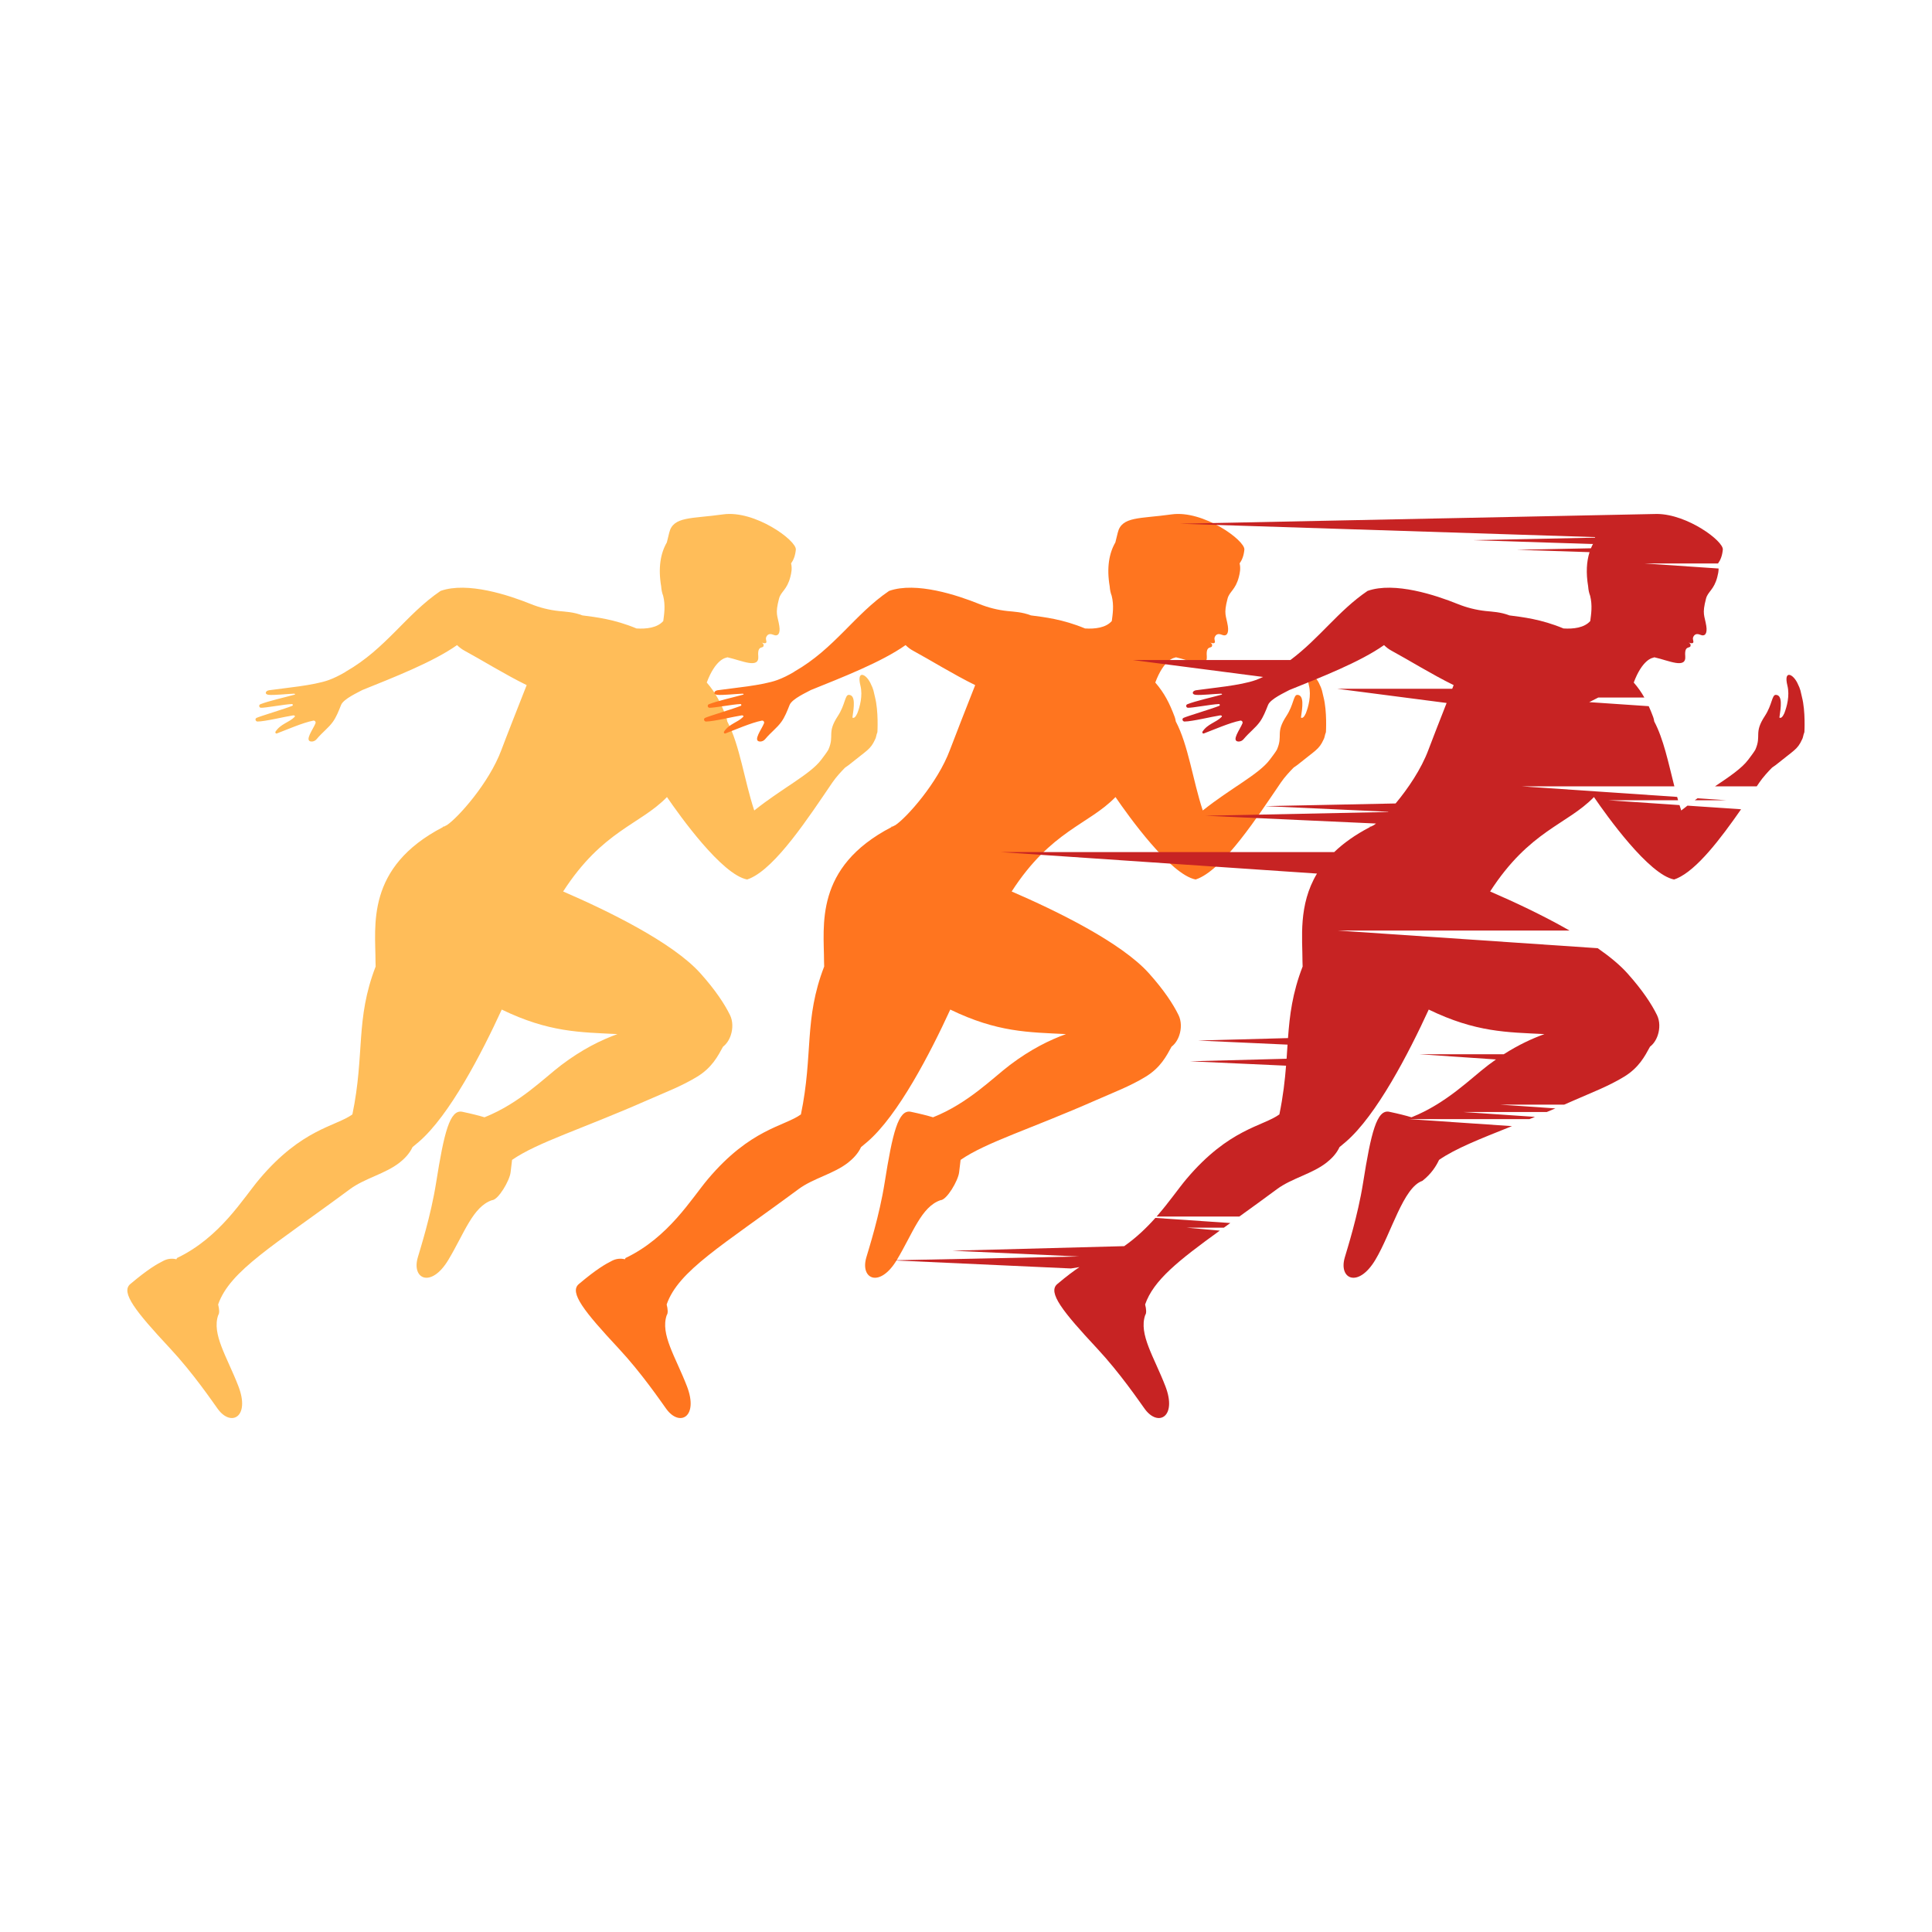
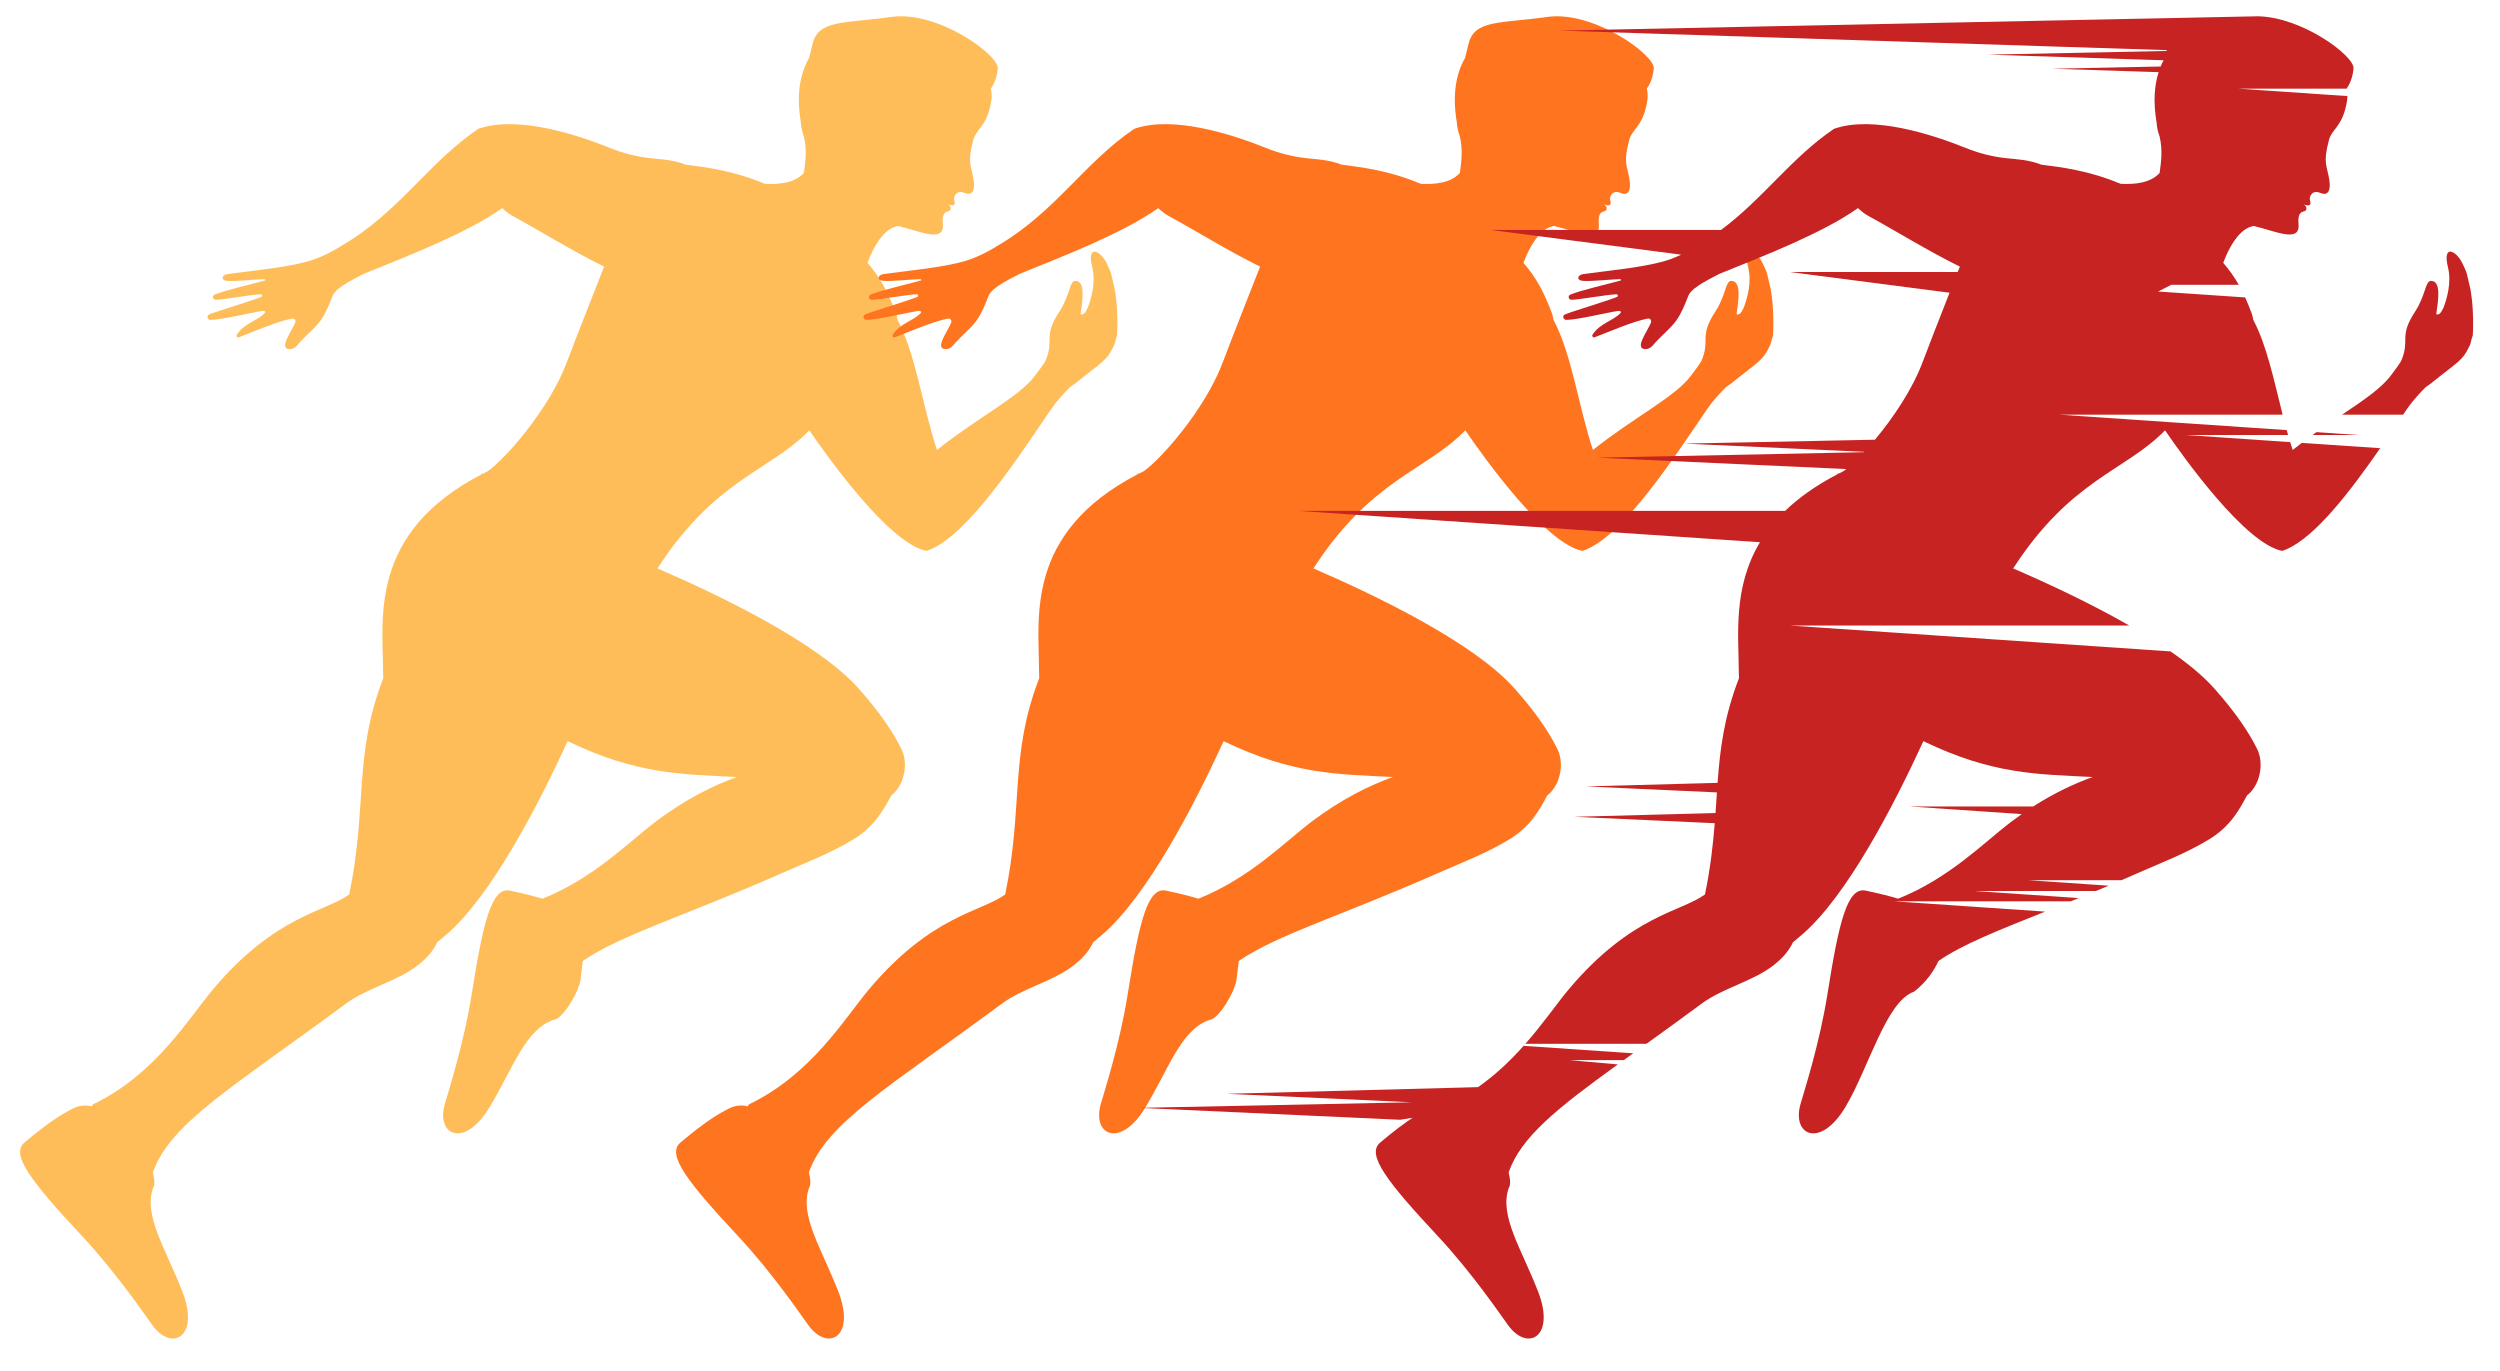
- <svg xmlns="http://www.w3.org/2000/svg" width="2000" zoomAndPan="magnify" viewBox="0 0 1500 1500" height="2000" preserveAspectRatio="xMidYMid meet" version="1.0">
+ <svg xmlns="http://www.w3.org/2000/svg" width="706" zoomAndPan="magnify" viewBox="0 0 529.5 290.25" height="387" preserveAspectRatio="xMidYMid meet" version="1.0">
  <defs>
-     <clipPath id="7e24d03832">
-       <path d="M 98.875 399.027 L 681.676 399.027 L 681.676 1100.961 L 98.875 1100.961 Z M 98.875 399.027 " clip-rule="nonzero" />
+     <clipPath id="e991053d23">
+       <path d="M 4.262 3.449 L 236.781 3.449 L 236.781 283.5 L 4.262 283.5 Z M 4.262 3.449 " clip-rule="nonzero" />
    </clipPath>
-     <clipPath id="19174cabba">
-       <path d="M 447 399.027 L 1029.938 399.027 L 1029.938 1100.961 L 447 1100.961 Z M 447 399.027 " clip-rule="nonzero" />
+     <clipPath id="0104fb7b80">
+       <path d="M 143.152 3.449 L 375.727 3.449 L 375.727 283.5 L 143.152 283.5 Z M 143.152 3.449 " clip-rule="nonzero" />
    </clipPath>
-     <clipPath id="97978f91d6">
-       <path d="M 777 399.027 L 1352 399.027 L 1352 993 L 777 993 Z M 777 399.027 " clip-rule="nonzero" />
+     <clipPath id="0b9697d7c7">
+       <path d="M 274.812 3.449 L 504.219 3.449 L 504.219 240.426 L 274.812 240.426 Z M 274.812 3.449 " clip-rule="nonzero" />
    </clipPath>
-     <clipPath id="32a4470b0f">
-       <path d="M 693 945.406 L 955.312 945.406 L 955.312 1100.961 L 693 1100.961 Z M 693 945.406 " clip-rule="nonzero" />
+     <clipPath id="edb6d24d3c">
+       <path d="M 241.301 221.438 L 345.953 221.438 L 345.953 283.5 L 241.301 283.5 Z M 241.301 221.438 " clip-rule="nonzero" />
    </clipPath>
-     <clipPath id="049aea1698">
-       <path d="M 1331.113 523.406 L 1401.086 523.406 L 1401.086 611 L 1331.113 611 Z M 1331.113 523.406 " clip-rule="nonzero" />
+     <clipPath id="d1c7f1ef40">
+       <path d="M 496 53.074 L 523.805 53.074 L 523.805 88 L 496 88 Z M 496 53.074 " clip-rule="nonzero" />
    </clipPath>
  </defs>
-   <g clip-path="url(#7e24d03832)">
-     <path fill="#ffbd59" d="M 679.34 541.211 C 678.121 536.461 678.555 535.898 675.754 530.246 C 672.129 522.926 665.016 520.121 668.023 532.262 C 669.996 540.203 667.551 548.801 665.625 553.793 C 664.43 556.406 663.176 557.91 661.816 557.145 C 663.02 549.008 664.434 539.629 659.043 539.488 C 655.934 539.406 656.285 547.094 650.516 555.902 C 641.684 569.387 648.141 570.77 643.117 582.109 C 641.863 584.273 639.406 587.445 637.594 589.871 C 629.023 601.309 607.27 611.922 585.598 629.262 C 577.836 605.773 574.402 578.543 564.645 560.125 C 564.445 558.801 564.168 557.609 563.789 556.605 C 559.738 545.848 555.773 538.059 548.727 529.918 C 555.395 512.07 563.266 510.809 563.266 510.809 L 564.777 510.324 C 576.023 512.852 589.582 519.609 588.719 509.453 C 588.004 501.051 592.07 503.543 592.723 501.758 C 593.324 500.102 592.047 499.219 591.305 498.859 C 592.277 499.23 594.434 499.91 594.926 498.816 C 595.406 497.746 594.156 496.316 594.93 494.574 C 595.727 492.77 597.289 491.523 600.457 492.863 C 604.078 494.395 605.977 491.832 605.047 485.969 C 603.734 477.66 601.617 477.074 604.844 464.75 C 606.297 459.207 611.031 457.992 613.613 447.938 C 614.355 445.043 615.16 441.473 614.199 437.414 C 615.93 435.051 617.434 431.637 617.887 426.719 C 618.543 419.633 585.988 395.895 561.379 399.371 C 536.77 402.852 522.648 400.758 519.594 413.57 C 519 416.07 518.359 418.594 517.73 421.145 C 512.863 429.504 510.875 440.754 513.332 455.27 C 513.531 458.059 514.055 460.477 514.871 462.539 C 516.785 470.141 515.633 476.941 514.961 482.172 C 510.32 487.453 501.855 488.406 494.195 487.938 C 476.863 480.723 462.594 479.152 452.191 477.793 C 445.266 475.113 439.07 474.961 433.852 474.402 C 426.359 473.605 419.031 471.754 412.047 468.938 C 395.035 462.07 363.008 451.449 342.168 458.746 C 342.113 458.766 342.078 458.777 342.078 458.777 C 315.074 477.094 299.941 503.434 268.613 521.367 C 268.422 521.477 268.23 521.625 268.031 521.789 C 263.891 524.246 259.402 526.484 255.191 528.004 C 243.484 532.23 220.844 534.184 208.949 535.898 C 205.938 536.336 205.188 539.145 208.641 539.465 C 213.078 539.879 223.414 538.707 228.23 538.574 C 229.07 538.555 229.477 539.117 228.66 539.348 C 221.574 541.328 208.5 544.238 202.184 546.75 C 200.641 547.367 201.172 549.434 202.57 549.508 C 205.828 549.684 220.738 546.844 226.602 546.609 C 227.418 546.578 227.66 547.707 226.902 548.012 C 221.434 550.227 202.391 555.926 199.289 557.309 C 197.582 558.07 198.504 560.18 199.906 560.191 C 205.59 560.234 221.605 556.301 227.441 555.453 C 228.609 555.285 229.477 555.859 228.637 556.699 C 224.402 560.949 217.945 561.949 213.949 567.984 C 213.426 568.77 214.117 569.77 215 569.438 C 222.012 566.793 235.277 560.996 243.234 559.5 C 244.426 559.273 245.379 560.453 244.938 561.582 C 243.129 566.227 236.016 575.34 241.727 575.723 C 243.293 575.828 244.805 575.09 245.812 573.887 C 250.43 568.391 254.988 565.227 258.422 560.449 C 261.168 556.621 262.879 552.156 264.828 547.301 C 266.734 542.547 278.309 537.457 281.316 535.738 C 305.23 526.07 336.125 514.098 354.852 500.855 C 356.574 502.562 358.523 504.051 360.734 505.242 C 373.918 512.367 391.875 523.559 408.906 531.922 C 403.074 546.707 392.527 573.527 389.27 582.285 C 379.746 607.895 355.777 634.691 347 640.594 C 346.223 640.977 345.465 641.363 344.711 641.75 C 344.594 641.773 344.484 641.789 344.391 641.793 C 344.176 641.793 343.969 641.801 343.754 641.801 C 343.809 641.918 343.875 642.031 343.934 642.148 C 283.637 673.461 291.562 718.895 291.543 746.613 C 291.543 747.934 291.582 749.184 291.652 750.391 C 275.758 791.586 283.34 818.195 273.59 865.238 C 260.672 874.566 234.484 876.258 201.449 915.375 C 188.578 930.617 170.922 960.691 137.418 976.73 C 137.25 977.059 137.094 977.379 136.938 977.699 C 133.684 976.871 130.191 977.219 127.113 978.773 C 121.582 981.562 114.965 985.324 101.148 996.949 C 93.543 1003.355 105.293 1018.211 132.047 1046.891 C 149.785 1065.902 164.883 1088.086 169.035 1093.828 C 179.348 1108.105 194.359 1100.293 185.094 1076.254 C 176.367 1053.609 164.258 1035.887 169.418 1021.062 C 170.516 1019.633 170.301 1016.453 169.363 1012.793 C 178.449 986.539 212.523 967.109 271.75 923.23 C 283.172 914.77 299.191 911.383 310.34 902.559 C 313.977 899.684 317.984 895.672 320.289 890.605 C 321.867 889.324 323.488 887.969 325.145 886.547 C 349.039 865.992 373.977 817.734 389.555 783.824 C 426.168 801.574 450.301 801.406 479.387 802.871 C 466.621 807.496 452.047 814.621 435.902 826.824 C 422.504 836.949 403.477 856.586 376.18 867.465 C 371.84 866.156 366.32 864.742 358.941 863.184 C 349.211 861.129 344.738 879.531 338.598 918.27 C 334.527 943.953 326.336 969.508 324.363 976.312 C 319.457 993.227 334.852 1000.246 348.102 978.156 C 360.574 957.34 367.094 936.887 381.953 931.832 C 386.789 931.785 395.742 916.594 396.434 910.109 C 396.836 906.367 397.273 903.492 397.566 900.543 C 417.398 886.828 451.555 876.711 502.996 854.031 C 516.004 848.297 529.285 843.301 541.402 835.867 C 552.84 828.852 557.445 819.844 561.363 812.629 C 564.066 810.59 566.164 807.379 567.383 803.727 C 569.066 798.672 569.086 792.785 566.75 788.035 C 562.59 779.59 555.578 768.848 543.855 755.734 C 522.285 731.609 471.508 706.961 437.219 692.145 C 467.898 644.676 497 640.344 517.836 618.832 C 527.969 633.637 560.438 679.051 580.047 682.84 C 580.75 682.613 581.492 682.34 582.285 681.996 C 602.555 673.195 627.539 635.043 646.285 607.488 C 649.098 603.355 653.23 598.883 656.172 595.93 C 657.121 595.262 658.062 594.605 658.984 593.957 C 673.242 582.379 675.805 581.973 679.352 574.227 C 680.289 572.672 680.168 571.043 681.215 568.418 C 681.215 568.414 682.199 552.363 679.34 541.211 " fill-opacity="1" fill-rule="nonzero" />
+   <g clip-path="url(#e991053d23)">
+     <path fill="#ffbd59" d="M 235.848 60.176 C 235.363 58.281 235.535 58.055 234.418 55.801 C 232.973 52.879 230.133 51.762 231.336 56.605 C 232.121 59.773 231.145 63.203 230.379 65.195 C 229.902 66.238 229.402 66.84 228.859 66.531 C 229.34 63.285 229.902 59.543 227.75 59.488 C 226.512 59.457 226.652 62.523 224.352 66.039 C 220.824 71.418 223.402 71.969 221.398 76.492 C 220.898 77.355 219.918 78.621 219.195 79.59 C 215.773 84.152 207.098 88.387 198.449 95.305 C 195.352 85.934 193.984 75.07 190.09 67.723 C 190.012 67.195 189.898 66.719 189.75 66.316 C 188.133 62.027 186.551 58.918 183.738 55.672 C 186.398 48.551 189.539 48.047 189.539 48.047 L 190.145 47.852 C 194.629 48.863 200.039 51.559 199.695 47.504 C 199.41 44.152 201.031 45.148 201.293 44.434 C 201.531 43.773 201.023 43.422 200.727 43.277 C 201.113 43.426 201.977 43.699 202.172 43.262 C 202.363 42.836 201.863 42.266 202.172 41.57 C 202.492 40.848 203.113 40.352 204.379 40.887 C 205.824 41.496 206.578 40.477 206.211 38.137 C 205.684 34.82 204.84 34.586 206.129 29.672 C 206.707 27.457 208.598 26.973 209.625 22.961 C 209.922 21.809 210.242 20.383 209.859 18.766 C 210.551 17.82 211.152 16.461 211.332 14.496 C 211.594 11.672 198.605 2.199 188.785 3.586 C 178.969 4.977 173.336 4.141 172.117 9.25 C 171.879 10.25 171.625 11.254 171.371 12.273 C 169.43 15.609 168.637 20.098 169.617 25.887 C 169.695 27 169.906 27.965 170.23 28.789 C 170.996 31.82 170.535 34.535 170.266 36.621 C 168.418 38.727 165.039 39.109 161.984 38.922 C 155.066 36.043 149.375 35.418 145.223 34.875 C 142.461 33.805 139.988 33.746 137.906 33.52 C 134.918 33.203 131.996 32.465 129.207 31.34 C 122.422 28.602 109.645 24.363 101.328 27.273 C 101.305 27.281 101.293 27.289 101.293 27.289 C 90.52 34.594 84.48 45.105 71.98 52.258 C 71.906 52.301 71.828 52.363 71.75 52.426 C 70.098 53.406 68.309 54.301 66.629 54.906 C 61.957 56.594 52.922 57.371 48.18 58.055 C 46.977 58.23 46.676 59.352 48.055 59.48 C 49.824 59.645 53.949 59.176 55.871 59.125 C 56.207 59.117 56.367 59.34 56.043 59.434 C 53.215 60.223 48 61.383 45.48 62.387 C 44.863 62.633 45.074 63.457 45.633 63.484 C 46.934 63.555 52.883 62.422 55.223 62.328 C 55.547 62.316 55.645 62.77 55.34 62.891 C 53.16 63.773 45.562 66.047 44.324 66.598 C 43.645 66.902 44.012 67.742 44.57 67.75 C 46.84 67.766 53.227 66.195 55.555 65.859 C 56.023 65.793 56.367 66.02 56.031 66.355 C 54.344 68.051 51.766 68.449 50.172 70.859 C 49.965 71.172 50.238 71.57 50.594 71.438 C 53.391 70.383 58.684 68.07 61.855 67.473 C 62.332 67.383 62.711 67.852 62.535 68.305 C 61.816 70.156 58.977 73.793 61.254 73.945 C 61.879 73.988 62.484 73.691 62.887 73.211 C 64.727 71.02 66.547 69.758 67.918 67.852 C 69.012 66.324 69.695 64.543 70.473 62.605 C 71.234 60.711 75.852 58.68 77.051 57.992 C 86.59 54.137 98.918 49.359 106.391 44.074 C 107.074 44.758 107.855 45.352 108.734 45.824 C 113.996 48.668 121.16 53.133 127.953 56.469 C 125.629 62.367 121.422 73.07 120.121 76.562 C 116.32 86.781 106.758 97.473 103.258 99.828 C 102.945 99.98 102.645 100.133 102.344 100.289 C 102.297 100.297 102.254 100.305 102.215 100.305 C 102.129 100.305 102.047 100.309 101.961 100.309 C 101.984 100.355 102.008 100.398 102.031 100.445 C 77.977 112.941 81.137 131.066 81.129 142.125 C 81.129 142.652 81.145 143.152 81.176 143.633 C 74.832 160.066 77.859 170.684 73.969 189.453 C 68.812 193.176 58.367 193.848 45.188 209.457 C 40.051 215.535 33.008 227.535 19.641 233.934 C 19.574 234.066 19.512 234.195 19.449 234.32 C 18.148 233.992 16.758 234.129 15.527 234.75 C 13.32 235.863 10.68 237.363 5.168 242 C 2.133 244.559 6.824 250.484 17.496 261.926 C 24.574 269.512 30.598 278.363 32.254 280.652 C 36.367 286.348 42.355 283.234 38.66 273.641 C 35.18 264.605 30.348 257.535 32.406 251.621 C 32.844 251.051 32.758 249.781 32.383 248.324 C 36.008 237.848 49.605 230.098 73.234 212.59 C 77.789 209.215 84.184 207.863 88.629 204.344 C 90.082 203.195 91.68 201.594 92.598 199.574 C 93.23 199.062 93.875 198.523 94.535 197.953 C 104.07 189.754 114.02 170.5 120.234 156.973 C 134.844 164.055 144.469 163.984 156.074 164.57 C 150.98 166.414 145.168 169.258 138.727 174.125 C 133.379 178.168 125.789 186 114.898 190.34 C 113.168 189.82 110.965 189.254 108.02 188.633 C 104.137 187.812 102.355 195.156 99.902 210.609 C 98.281 220.859 95.012 231.055 94.227 233.77 C 92.266 240.516 98.41 243.316 103.695 234.504 C 108.672 226.199 111.273 218.039 117.203 216.023 C 119.133 216.004 122.703 209.941 122.98 207.355 C 123.141 205.863 123.312 204.715 123.43 203.539 C 131.344 198.066 144.969 194.031 165.492 184.98 C 170.684 182.695 175.98 180.699 180.816 177.734 C 185.379 174.938 187.219 171.344 188.781 168.465 C 189.859 167.648 190.695 166.367 191.184 164.91 C 191.855 162.895 191.863 160.547 190.93 158.652 C 189.27 155.281 186.473 150.996 181.797 145.766 C 173.191 136.141 152.93 126.305 139.25 120.395 C 151.492 101.457 163.102 99.727 171.414 91.145 C 175.457 97.051 188.41 115.168 196.234 116.68 C 196.516 116.59 196.812 116.48 197.129 116.344 C 205.215 112.832 215.184 97.613 222.66 86.617 C 223.785 84.969 225.434 83.184 226.605 82.008 C 226.984 81.742 227.359 81.48 227.727 81.219 C 233.418 76.602 234.438 76.438 235.855 73.348 C 236.227 72.727 236.18 72.078 236.598 71.031 C 236.598 71.027 236.992 64.625 235.848 60.176 " fill-opacity="1" fill-rule="nonzero" />
  </g>
-   <g clip-path="url(#19174cabba)">
-     <path fill="#ff751f" d="M 1027.574 541.211 C 1026.355 536.461 1026.785 535.898 1023.988 530.246 C 1020.359 522.926 1013.254 520.121 1016.258 532.262 C 1018.23 540.203 1015.785 548.801 1013.855 553.793 C 1012.668 556.406 1011.414 557.91 1010.059 557.145 C 1011.254 549.008 1012.668 539.629 1007.273 539.488 C 1004.164 539.406 1004.52 547.094 998.754 555.902 C 989.914 569.387 996.371 570.77 991.355 582.109 C 990.102 584.273 987.641 587.445 985.828 589.871 C 977.262 601.309 955.504 611.922 933.828 629.262 C 926.074 605.773 922.641 578.543 912.879 560.125 C 912.676 558.801 912.398 557.609 912.023 556.605 C 907.977 545.848 904.008 538.059 896.961 529.918 C 903.625 512.07 911.496 510.809 911.496 510.809 L 913.016 510.324 C 924.258 512.852 937.812 519.609 936.953 509.453 C 936.242 501.051 940.305 503.543 940.953 501.758 C 941.559 500.102 940.281 499.219 939.539 498.859 C 940.512 499.23 942.664 499.91 943.156 498.816 C 943.645 497.746 942.391 496.316 943.16 494.574 C 943.961 492.77 945.523 491.523 948.691 492.863 C 952.312 494.395 954.215 491.832 953.285 485.969 C 951.965 477.66 949.848 477.074 953.078 464.75 C 954.531 459.207 959.266 457.992 961.848 447.938 C 962.59 445.043 963.398 441.473 962.434 437.414 C 964.168 435.051 965.672 431.637 966.125 426.719 C 966.777 419.633 934.223 395.895 909.613 399.371 C 885.008 402.852 870.879 400.758 867.828 413.57 C 867.234 416.07 866.598 418.594 865.961 421.145 C 861.102 429.504 859.113 440.754 861.566 455.27 C 861.766 458.059 862.289 460.477 863.105 462.539 C 865.023 470.141 863.867 476.941 863.191 482.172 C 858.555 487.453 850.09 488.406 842.434 487.938 C 825.098 480.723 810.832 479.152 800.426 477.793 C 793.496 475.113 787.301 474.961 782.082 474.402 C 774.594 473.605 767.27 471.754 760.281 468.938 C 743.273 462.07 711.242 451.449 690.402 458.746 C 690.352 458.766 690.312 458.777 690.312 458.777 C 663.312 477.094 648.176 503.434 616.848 521.367 C 616.656 521.477 616.461 521.625 616.266 521.789 C 612.125 524.246 607.637 526.484 603.422 528.004 C 591.719 532.23 569.082 534.184 557.188 535.898 C 554.172 536.336 553.422 539.145 556.875 539.465 C 561.309 539.879 571.648 538.707 576.461 538.574 C 577.309 538.555 577.707 539.117 576.891 539.348 C 569.809 541.328 556.734 544.238 550.418 546.75 C 548.871 547.367 549.402 549.434 550.801 549.508 C 554.062 549.684 568.973 546.844 574.84 546.609 C 575.648 546.578 575.895 547.707 575.141 548.012 C 569.668 550.227 550.625 555.926 547.523 557.309 C 545.82 558.07 546.738 560.18 548.141 560.191 C 553.828 560.234 569.844 556.301 575.68 555.453 C 576.848 555.285 577.707 555.859 576.875 556.699 C 572.633 560.949 566.18 561.949 562.18 567.984 C 561.66 568.77 562.352 569.77 563.238 569.438 C 570.246 566.793 583.516 560.996 591.473 559.5 C 592.66 559.273 593.613 560.453 593.176 561.582 C 591.363 566.227 584.25 575.34 589.957 575.723 C 591.527 575.828 593.035 575.09 594.051 573.887 C 598.664 568.391 603.223 565.227 606.656 560.449 C 609.406 556.621 611.117 552.156 613.062 547.301 C 614.965 542.547 626.539 537.457 629.551 535.738 C 653.465 526.07 684.359 514.098 703.09 500.855 C 704.809 502.562 706.758 504.051 708.973 505.242 C 722.152 512.367 740.113 523.559 757.137 531.922 C 751.312 546.707 740.766 573.527 737.504 582.285 C 727.98 607.895 704.008 634.691 695.234 640.594 C 694.457 640.977 693.699 641.363 692.945 641.75 C 692.828 641.773 692.719 641.789 692.625 641.793 C 692.406 641.793 692.203 641.801 691.988 641.801 C 692.047 641.918 692.109 642.031 692.168 642.148 C 631.875 673.461 639.797 718.895 639.781 746.613 C 639.781 747.934 639.816 749.184 639.891 750.391 C 623.988 791.586 631.574 818.195 621.824 865.238 C 608.906 874.566 582.719 876.258 549.684 915.375 C 536.812 930.617 519.16 960.691 485.652 976.73 C 485.48 977.059 485.324 977.379 485.172 977.699 C 481.918 976.871 478.422 977.219 475.344 978.773 C 469.812 981.562 463.199 985.324 449.387 996.949 C 441.777 1003.355 453.527 1018.211 480.281 1046.891 C 498.016 1065.902 513.117 1088.086 517.27 1093.828 C 527.582 1108.105 542.59 1100.293 533.328 1076.254 C 524.602 1053.609 512.492 1035.887 517.652 1021.062 C 518.75 1019.633 518.539 1016.453 517.598 1012.793 C 526.684 986.539 560.758 967.109 619.984 923.23 C 631.41 914.77 647.426 911.383 658.574 902.559 C 662.211 899.684 666.219 895.672 668.52 890.605 C 670.105 889.324 671.723 887.969 673.375 886.547 C 697.277 865.992 722.207 817.734 737.789 783.824 C 774.398 801.574 798.531 801.406 827.621 802.871 C 814.855 807.496 800.285 814.621 784.137 826.824 C 770.738 836.949 751.711 856.586 724.414 867.465 C 720.074 866.156 714.555 864.742 707.18 863.184 C 697.445 861.129 692.973 879.531 686.832 918.27 C 682.762 943.953 674.574 969.508 672.598 976.312 C 667.691 993.227 683.09 1000.246 696.332 978.156 C 708.809 957.34 715.328 936.887 730.188 931.832 C 735.02 931.785 743.977 916.594 744.668 910.109 C 745.07 906.367 745.508 903.492 745.801 900.543 C 765.633 886.828 799.789 876.711 851.23 854.031 C 864.242 848.297 877.52 843.301 889.633 835.867 C 901.074 828.852 905.676 819.844 909.594 812.629 C 912.301 810.59 914.398 807.379 915.617 803.727 C 917.305 798.672 917.32 792.785 914.98 788.035 C 910.828 779.59 903.812 768.848 892.086 755.734 C 870.52 731.609 819.742 706.961 785.453 692.145 C 816.133 644.676 845.234 640.344 866.07 618.832 C 876.203 633.637 908.676 679.051 928.281 682.84 C 928.988 682.613 929.723 682.34 930.523 681.996 C 950.793 673.195 975.773 635.043 994.516 607.488 C 997.336 603.355 1001.465 598.883 1004.406 595.93 C 1005.355 595.262 1006.297 594.605 1007.223 593.957 C 1021.48 582.379 1024.039 581.973 1027.586 574.227 C 1028.527 572.672 1028.402 571.043 1029.449 568.418 C 1029.449 568.414 1030.434 552.363 1027.574 541.211 " fill-opacity="1" fill-rule="nonzero" />
+   <g clip-path="url(#0104fb7b80)">
+     <path fill="#ff751f" d="M 374.785 60.176 C 374.297 58.281 374.469 58.055 373.355 55.801 C 371.906 52.879 369.07 51.762 370.27 56.605 C 371.055 59.773 370.082 63.203 369.312 65.195 C 368.836 66.238 368.336 66.84 367.797 66.531 C 368.273 63.285 368.836 59.543 366.684 59.488 C 365.445 59.457 365.586 62.523 363.285 66.039 C 359.758 71.418 362.336 71.969 360.336 76.492 C 359.832 77.355 358.852 78.621 358.129 79.59 C 354.711 84.152 346.031 88.387 337.383 95.305 C 334.289 85.934 332.918 75.07 329.023 67.723 C 328.945 67.195 328.832 66.719 328.684 66.316 C 327.07 62.027 325.484 58.918 322.672 55.672 C 325.332 48.551 328.473 48.047 328.473 48.047 L 329.078 47.852 C 333.562 48.863 338.973 51.559 338.629 47.504 C 338.344 44.152 339.965 45.148 340.227 44.434 C 340.465 43.773 339.957 43.422 339.66 43.277 C 340.051 43.426 340.906 43.699 341.105 43.262 C 341.301 42.836 340.797 42.266 341.105 41.57 C 341.426 40.848 342.047 40.352 343.312 40.887 C 344.758 41.496 345.516 40.477 345.145 38.137 C 344.617 34.82 343.773 34.586 345.062 29.672 C 345.641 27.457 347.531 26.973 348.562 22.961 C 348.859 21.809 349.18 20.383 348.797 18.766 C 349.488 17.82 350.086 16.461 350.27 14.496 C 350.527 11.672 337.539 2.199 327.723 3.586 C 317.906 4.977 312.27 4.141 311.051 9.25 C 310.812 10.25 310.559 11.254 310.305 12.273 C 308.367 15.609 307.574 20.098 308.551 25.887 C 308.633 27 308.84 27.965 309.168 28.789 C 309.93 31.82 309.469 34.535 309.199 36.621 C 307.352 38.727 303.973 39.109 300.918 38.922 C 294.004 36.043 288.312 35.418 284.16 34.875 C 281.395 33.805 278.922 33.746 276.84 33.52 C 273.852 33.203 270.93 32.465 268.145 31.34 C 261.355 28.602 248.578 24.363 240.262 27.273 C 240.242 27.281 240.227 27.289 240.227 27.289 C 229.457 34.594 223.418 45.105 210.918 52.258 C 210.84 52.301 210.762 52.363 210.684 52.426 C 209.031 53.406 207.242 54.301 205.562 54.906 C 200.891 56.594 191.859 57.371 187.113 58.055 C 185.91 58.23 185.613 59.352 186.988 59.48 C 188.758 59.645 192.883 59.176 194.805 59.125 C 195.141 59.117 195.301 59.34 194.977 59.434 C 192.148 60.223 186.934 61.383 184.414 62.387 C 183.797 62.633 184.008 63.457 184.566 63.484 C 185.867 63.555 191.816 62.422 194.156 62.328 C 194.48 62.316 194.578 62.77 194.277 62.891 C 192.094 63.773 184.496 66.047 183.258 66.598 C 182.578 66.902 182.945 67.742 183.504 67.75 C 185.773 67.766 192.164 66.195 194.492 65.859 C 194.957 65.793 195.301 66.02 194.969 66.355 C 193.277 68.051 190.703 68.449 189.105 70.859 C 188.898 71.172 189.176 71.57 189.527 71.438 C 192.324 70.383 197.617 68.07 200.793 67.473 C 201.266 67.383 201.648 67.852 201.473 68.305 C 200.75 70.156 197.91 73.793 200.188 73.945 C 200.816 73.988 201.418 73.691 201.82 73.211 C 203.664 71.02 205.48 69.758 206.852 67.852 C 207.949 66.324 208.633 64.543 209.406 62.605 C 210.164 60.711 214.785 58.68 215.984 57.992 C 225.527 54.137 237.852 49.359 245.324 44.074 C 246.012 44.758 246.789 45.352 247.672 45.824 C 252.93 48.668 260.098 53.133 266.887 56.469 C 264.566 62.367 260.355 73.07 259.055 76.562 C 255.254 86.781 245.691 97.473 242.191 99.828 C 241.883 99.98 241.578 100.133 241.277 100.289 C 241.23 100.297 241.188 100.305 241.148 100.305 C 241.062 100.305 240.98 100.309 240.895 100.309 C 240.918 100.355 240.945 100.398 240.969 100.445 C 216.914 112.941 220.074 131.066 220.066 142.125 C 220.066 142.652 220.082 143.152 220.109 143.633 C 213.766 160.066 216.793 170.684 212.902 189.453 C 207.75 193.176 197.301 193.848 184.121 209.457 C 178.984 215.535 171.941 227.535 158.574 233.934 C 158.504 234.066 158.441 234.195 158.383 234.32 C 157.086 233.992 155.691 234.129 154.461 234.75 C 152.254 235.863 149.617 237.363 144.105 242 C 141.07 244.559 145.758 250.484 156.43 261.926 C 163.508 269.512 169.531 278.363 171.188 280.652 C 175.305 286.348 181.289 283.234 177.594 273.641 C 174.113 264.605 169.281 257.535 171.34 251.621 C 171.777 251.051 171.695 249.781 171.32 248.324 C 174.945 237.848 188.539 230.098 212.168 212.59 C 216.727 209.215 223.117 207.863 227.566 204.344 C 229.016 203.195 230.613 201.594 231.531 199.574 C 232.164 199.062 232.812 198.523 233.469 197.953 C 243.008 189.754 252.953 170.5 259.168 156.973 C 273.773 164.055 283.402 163.984 295.008 164.57 C 289.918 166.414 284.102 169.258 277.66 174.125 C 272.316 178.168 264.723 186 253.832 190.34 C 252.102 189.82 249.898 189.254 246.957 188.633 C 243.074 187.812 241.289 195.156 238.84 210.609 C 237.215 220.859 233.949 231.055 233.16 233.77 C 231.203 240.516 237.348 243.316 242.629 234.504 C 247.605 226.199 250.207 218.039 256.137 216.023 C 258.062 216.004 261.637 209.941 261.914 207.355 C 262.074 205.863 262.25 204.715 262.367 203.539 C 270.277 198.066 283.906 194.031 304.43 184.98 C 309.621 182.695 314.918 180.699 319.75 177.734 C 324.316 174.938 326.152 171.344 327.715 168.465 C 328.793 167.648 329.629 166.367 330.117 164.91 C 330.789 162.895 330.797 160.547 329.863 158.652 C 328.207 155.281 325.406 150.996 320.73 145.766 C 312.125 136.141 291.867 126.305 278.184 120.395 C 290.426 101.457 302.035 99.727 310.348 91.145 C 314.391 97.051 327.348 115.168 335.168 116.68 C 335.453 116.59 335.746 116.48 336.062 116.344 C 344.152 112.832 354.117 97.613 361.594 86.617 C 362.719 84.969 364.367 83.184 365.543 82.008 C 365.918 81.742 366.297 81.48 366.664 81.219 C 372.352 76.602 373.375 76.438 374.789 73.348 C 375.164 72.727 375.113 72.078 375.531 71.031 C 375.531 71.027 375.926 64.625 374.785 60.176 " fill-opacity="1" fill-rule="nonzero" />
  </g>
-   <g clip-path="url(#97978f91d6)">
-     <path fill="#c72323" d="M 1305.305 629.262 C 1304.844 627.879 1304.41 626.48 1303.973 625.074 L 1248.621 621.316 L 1302.859 621.316 C 1302.613 620.449 1302.371 619.586 1302.133 618.719 L 1181.301 610.508 L 1299.965 610.508 C 1295.344 592.281 1291.59 573.781 1284.348 560.125 C 1284.152 558.801 1283.875 557.609 1283.492 556.605 C 1282.375 553.625 1281.254 550.871 1280.074 548.277 L 1233.883 545.141 L 1240.895 541.57 L 1276.68 541.57 C 1274.398 537.531 1271.758 533.762 1268.434 529.918 C 1275.098 512.07 1282.969 510.809 1282.969 510.809 L 1284.48 510.324 C 1295.73 512.852 1309.285 519.609 1308.422 509.453 C 1307.711 501.051 1311.781 503.543 1312.43 501.758 C 1313.031 500.102 1311.754 499.219 1311.008 498.859 C 1311.984 499.234 1314.137 499.91 1314.633 498.816 C 1315.109 497.746 1313.859 496.316 1314.633 494.574 C 1315.434 492.77 1316.996 491.523 1320.168 492.863 C 1323.785 494.395 1325.688 491.832 1324.754 485.969 C 1323.438 477.664 1321.324 477.074 1324.547 464.75 C 1326.004 459.207 1330.738 457.992 1333.316 447.938 C 1333.805 446.027 1334.32 443.828 1334.336 441.387 L 1276.59 437.465 L 1333.91 437.465 C 1333.91 437.445 1333.91 437.434 1333.902 437.418 C 1335.637 435.051 1337.145 431.637 1337.598 426.719 C 1338.203 420.152 1310.297 399.293 1286.621 399.031 L 1286.621 399.027 L 1286.379 399.031 C 1285.688 399.027 1284.996 399.043 1284.32 399.074 L 915.863 406.633 L 1238.461 417.004 C 1238.426 417.148 1238.398 417.293 1238.352 417.438 L 1143.48 419.387 L 1236.754 422.383 C 1236.195 423.441 1235.676 424.547 1235.207 425.691 L 1177.648 426.871 L 1234.121 428.691 C 1231.82 435.926 1231.258 444.734 1233.039 455.27 C 1233.234 458.059 1233.762 460.477 1234.578 462.539 C 1236.496 470.141 1235.34 476.941 1234.668 482.172 C 1230.027 487.453 1221.562 488.406 1213.902 487.938 C 1196.57 480.723 1182.305 479.152 1171.898 477.793 C 1164.969 475.113 1158.777 474.961 1153.555 474.402 C 1146.066 473.605 1138.734 471.754 1131.754 468.938 C 1114.75 462.07 1082.719 451.449 1061.875 458.746 C 1061.824 458.766 1061.781 458.777 1061.781 458.777 C 1038.98 474.25 1024.637 495.441 1001.855 512.457 L 879.625 512.457 L 980.648 525.578 C 978.711 526.496 976.777 527.324 974.898 528.004 C 963.191 532.23 940.551 534.184 928.66 535.898 C 925.645 536.336 924.898 539.145 928.348 539.465 C 932.785 539.879 943.121 538.707 947.934 538.574 C 948.781 538.555 949.184 539.117 948.367 539.348 C 941.285 541.328 928.203 544.238 921.891 546.75 C 920.344 547.367 920.875 549.434 922.277 549.508 C 925.535 549.684 940.445 546.844 946.309 546.609 C 947.125 546.578 947.367 547.707 946.609 548.012 C 941.141 550.227 922.098 555.926 918.992 557.309 C 917.289 558.07 918.211 560.18 919.613 560.191 C 925.301 560.234 941.316 556.301 947.148 555.453 C 948.316 555.285 949.184 555.859 948.348 556.699 C 944.109 560.949 937.652 561.949 933.652 567.984 C 933.133 568.77 933.824 569.77 934.707 569.438 C 941.723 566.793 954.984 560.996 962.941 559.5 C 964.129 559.273 965.086 560.453 964.648 561.582 C 962.836 566.227 955.719 575.34 961.43 575.723 C 963 575.828 964.508 575.09 965.52 573.887 C 970.137 568.391 974.695 565.227 978.129 560.449 C 980.879 556.621 982.59 552.156 984.531 547.301 C 986.438 542.547 998.02 537.457 1001.02 535.738 C 1024.938 526.07 1055.836 514.098 1074.562 500.855 C 1076.277 502.562 1078.234 504.051 1080.445 505.242 C 1093.621 512.367 1111.582 523.559 1128.617 531.922 C 1128.25 532.828 1127.875 533.785 1127.488 534.773 L 1038.344 534.773 L 1123.152 545.785 C 1117.66 559.758 1111.359 575.871 1108.98 582.285 C 1103.438 597.172 1093.027 612.453 1083.547 623.805 L 982.324 625.879 L 1077.895 630.242 C 1077.832 630.305 1077.781 630.367 1077.719 630.43 L 935.965 633.34 L 1068.344 639.387 C 1067.75 639.852 1067.199 640.258 1066.699 640.594 C 1065.93 640.977 1065.172 641.363 1064.418 641.75 C 1064.301 641.773 1064.195 641.793 1064.098 641.793 C 1063.875 641.793 1063.672 641.801 1063.461 641.801 C 1063.523 641.918 1063.586 642.031 1063.637 642.148 C 1052.035 648.176 1042.965 654.727 1035.867 661.578 L 777.207 661.578 L 1022.496 678.242 C 1007.859 702.668 1011.266 728.445 1011.246 746.613 C 1011.246 747.934 1011.293 749.184 1011.363 750.391 C 1003.355 771.125 1001.305 788.164 1000 805.973 L 930.156 807.875 L 999.641 811.051 C 999.402 814.645 999.164 818.281 998.906 822.004 L 923.965 823.988 L 998.496 827.395 C 997.59 838.797 996.23 851.09 993.301 865.238 C 980.379 874.566 954.191 876.258 921.156 915.375 C 914.957 922.719 907.641 933.5 897.988 944.5 L 962.246 944.5 C 971.191 938.062 980.918 931.039 991.461 923.23 C 1002.875 914.77 1018.895 911.383 1030.047 902.559 C 1033.68 899.684 1037.695 895.672 1039.996 890.605 C 1041.578 889.324 1043.195 887.969 1044.848 886.547 C 1068.746 865.992 1093.684 817.734 1109.266 783.824 C 1145.867 801.574 1170.008 801.406 1199.094 802.871 C 1189.551 806.328 1179 811.184 1167.535 818.508 L 1101.871 818.508 L 1161.477 822.559 C 1159.551 823.91 1157.598 825.328 1155.617 826.824 C 1142.211 836.949 1123.176 856.586 1095.887 867.465 C 1091.551 866.156 1086.023 864.742 1078.648 863.184 C 1068.922 861.129 1064.445 879.531 1058.305 918.27 C 1054.238 943.953 1046.043 969.508 1044.074 976.312 C 1039.16 993.227 1054.566 1000.246 1067.805 978.156 C 1080.285 957.34 1089.445 921.891 1104.309 916.832 C 1111.359 911.309 1115.102 905.234 1117.27 900.543 C 1129.992 891.746 1148.621 884.422 1173.914 874.32 L 1093.559 868.863 L 1187.508 868.863 C 1188.902 868.297 1190.309 867.723 1191.738 867.141 L 1136.336 863.379 L 1200.871 863.379 C 1203.074 862.461 1205.312 861.52 1207.594 860.555 L 1164.723 857.641 L 1214.418 857.641 C 1217.129 856.473 1219.891 855.273 1222.699 854.031 C 1235.715 848.297 1248.988 843.301 1261.105 835.867 C 1272.547 828.852 1277.152 819.844 1281.07 812.629 C 1283.777 810.59 1285.875 807.379 1287.09 803.727 C 1288.77 798.672 1288.797 792.785 1286.453 788.035 C 1282.297 779.59 1275.285 768.848 1263.559 755.734 C 1257.711 749.191 1249.707 742.609 1240.465 736.191 L 1038.344 722.461 L 1218.559 722.461 C 1197.918 710.621 1175.105 700 1156.922 692.145 C 1187.605 644.676 1216.703 640.344 1237.543 618.832 C 1247.672 633.637 1280.145 679.051 1299.75 682.84 C 1300.461 682.613 1301.199 682.34 1301.988 681.996 C 1317.457 675.281 1335.68 651.473 1351.77 628.32 L 1310.145 625.492 C 1308.539 626.715 1306.922 627.969 1305.305 629.262 " fill-opacity="1" fill-rule="nonzero" />
+   <g clip-path="url(#0b9697d7c7)">
+     <path fill="#c72323" d="M 485.59 95.305 C 485.406 94.754 485.234 94.195 485.059 93.637 L 462.977 92.137 L 484.613 92.137 C 484.516 91.789 484.418 91.445 484.324 91.098 L 436.117 87.824 L 483.461 87.824 C 481.617 80.551 480.117 73.172 477.23 67.723 C 477.152 67.195 477.039 66.719 476.887 66.316 C 476.441 65.129 475.996 64.031 475.523 62.996 L 457.094 61.742 L 459.891 60.32 L 474.168 60.32 C 473.258 58.707 472.207 57.203 470.879 55.672 C 473.539 48.551 476.68 48.047 476.68 48.047 L 477.281 47.852 C 481.77 48.863 487.18 51.559 486.832 47.504 C 486.551 44.152 488.176 45.148 488.434 44.434 C 488.672 43.773 488.164 43.422 487.867 43.277 C 488.254 43.43 489.113 43.699 489.312 43.262 C 489.504 42.836 489.004 42.266 489.312 41.57 C 489.633 40.848 490.254 40.352 491.52 40.887 C 492.965 41.496 493.723 40.477 493.352 38.137 C 492.824 34.824 491.98 34.586 493.266 29.672 C 493.848 27.457 495.738 26.973 496.766 22.961 C 496.961 22.199 497.168 21.324 497.172 20.348 L 474.133 18.785 L 497.004 18.785 C 497.004 18.777 497.004 18.773 497 18.766 C 497.691 17.82 498.293 16.461 498.473 14.496 C 498.715 11.879 487.582 3.555 478.137 3.449 L 478.039 3.449 C 477.762 3.449 477.488 3.457 477.219 3.469 L 330.215 6.484 L 458.922 10.621 C 458.906 10.68 458.898 10.738 458.879 10.793 L 421.027 11.57 L 458.242 12.766 C 458.02 13.191 457.809 13.629 457.625 14.086 L 434.66 14.559 L 457.191 15.285 C 456.273 18.172 456.047 21.684 456.758 25.887 C 456.836 27 457.047 27.965 457.371 28.789 C 458.137 31.82 457.676 34.535 457.41 36.621 C 455.559 38.727 452.18 39.109 449.125 38.922 C 442.207 36.043 436.516 35.418 432.367 34.875 C 429.602 33.805 427.129 33.746 425.047 33.52 C 422.059 33.203 419.133 32.465 416.348 31.34 C 409.566 28.602 396.785 24.363 388.469 27.273 C 388.449 27.281 388.434 27.289 388.434 27.289 C 379.336 33.461 373.613 41.914 364.523 48.703 L 315.758 48.703 L 356.062 53.938 C 355.289 54.305 354.52 54.637 353.77 54.906 C 349.098 56.594 340.066 57.371 335.32 58.055 C 334.117 58.23 333.82 59.352 335.195 59.48 C 336.965 59.645 341.09 59.176 343.012 59.125 C 343.348 59.117 343.508 59.34 343.184 59.434 C 340.359 60.223 335.137 61.383 332.621 62.387 C 332.004 62.633 332.215 63.457 332.773 63.484 C 334.074 63.555 340.023 62.422 342.363 62.328 C 342.688 62.316 342.785 62.77 342.48 62.891 C 340.301 63.773 332.703 66.047 331.465 66.598 C 330.785 66.902 331.152 67.742 331.711 67.75 C 333.98 67.766 340.371 66.195 342.695 65.859 C 343.164 65.793 343.508 66.02 343.176 66.355 C 341.484 68.051 338.91 68.449 337.312 70.859 C 337.105 71.172 337.383 71.57 337.734 71.438 C 340.531 70.383 345.824 68.07 348.996 67.473 C 349.473 67.383 349.852 67.852 349.68 68.305 C 348.957 70.156 346.117 73.793 348.395 73.945 C 349.02 73.988 349.621 73.691 350.027 73.211 C 351.867 71.02 353.688 69.758 355.059 67.852 C 356.156 66.324 356.836 64.543 357.613 62.605 C 358.371 60.711 362.992 58.68 364.191 57.992 C 373.73 54.137 386.059 49.359 393.531 44.074 C 394.215 44.758 394.996 45.352 395.879 45.824 C 401.137 48.668 408.301 53.133 415.098 56.469 C 414.949 56.832 414.801 57.215 414.648 57.609 L 379.082 57.609 L 412.918 62 C 410.727 67.574 408.211 74.004 407.262 76.562 C 405.051 82.504 400.898 88.598 397.117 93.129 L 356.73 93.957 L 394.859 95.695 C 394.836 95.723 394.816 95.746 394.789 95.773 L 338.234 96.934 L 391.051 99.344 C 390.812 99.531 390.594 99.691 390.395 99.828 C 390.086 99.98 389.785 100.133 389.484 100.289 C 389.438 100.297 389.395 100.305 389.355 100.305 C 389.266 100.305 389.188 100.309 389.102 100.309 C 389.129 100.355 389.152 100.398 389.172 100.445 C 384.543 102.852 380.926 105.465 378.094 108.199 L 274.895 108.199 L 372.758 114.848 C 366.918 124.594 368.277 134.875 368.27 142.125 C 368.27 142.652 368.289 143.152 368.316 143.633 C 365.121 151.906 364.305 158.703 363.781 165.809 L 335.918 166.566 L 363.641 167.832 C 363.543 169.266 363.449 170.719 363.348 172.203 L 333.449 172.996 L 363.184 174.355 C 362.82 178.902 362.277 183.809 361.109 189.453 C 355.953 193.176 345.508 193.848 332.328 209.457 C 329.855 212.387 326.934 216.688 323.082 221.074 L 348.719 221.074 C 352.289 218.508 356.172 215.707 360.375 212.59 C 364.93 209.215 371.32 207.863 375.77 204.344 C 377.219 203.195 378.824 201.594 379.742 199.574 C 380.371 199.062 381.016 198.523 381.676 197.953 C 391.211 189.754 401.16 170.5 407.375 156.973 C 421.98 164.055 431.609 163.984 443.215 164.57 C 439.406 165.949 435.199 167.887 430.625 170.809 L 404.426 170.809 L 428.207 172.426 C 427.438 172.965 426.66 173.531 425.871 174.125 C 420.52 178.168 412.926 186 402.039 190.34 C 400.309 189.82 398.105 189.254 395.16 188.633 C 391.281 187.812 389.496 195.156 387.043 210.609 C 385.422 220.859 382.152 231.055 381.367 233.77 C 379.406 240.516 385.555 243.316 390.836 234.504 C 395.812 226.199 399.469 212.055 405.398 210.039 C 408.211 207.832 409.703 205.41 410.57 203.539 C 415.645 200.027 423.078 197.105 433.168 193.078 L 401.109 190.898 L 438.594 190.898 C 439.148 190.672 439.711 190.445 440.281 190.211 L 418.176 188.711 L 443.926 188.711 C 444.805 188.344 445.695 187.969 446.605 187.586 L 429.504 186.422 L 449.328 186.422 C 450.41 185.957 451.512 185.477 452.633 184.98 C 457.824 182.695 463.121 180.699 467.957 177.734 C 472.52 174.938 474.359 171.344 475.922 168.465 C 477 167.648 477.84 166.367 478.324 164.91 C 478.992 162.895 479.004 160.547 478.07 158.652 C 476.41 155.281 473.613 150.996 468.934 145.766 C 466.602 143.152 463.41 140.527 459.723 137.969 L 379.082 132.488 L 450.98 132.488 C 442.746 127.766 433.645 123.527 426.391 120.395 C 438.633 101.457 450.242 99.727 458.555 91.145 C 462.598 97.051 475.551 115.168 483.375 116.68 C 483.656 116.59 483.953 116.48 484.266 116.344 C 490.438 113.664 497.707 104.168 504.129 94.93 L 487.52 93.801 C 486.879 94.289 486.234 94.789 485.59 95.305 " fill-opacity="1" fill-rule="nonzero" />
  </g>
-   <g clip-path="url(#32a4470b0f)">
-     <path fill="#c72323" d="M 872.832 967.508 L 739.379 971.047 L 837.719 975.539 L 693.016 978.508 L 831.48 984.832 L 838.098 983.781 C 833.844 986.562 828.434 990.57 820.859 996.949 C 813.246 1003.355 825 1018.211 851.754 1046.891 C 869.492 1065.902 884.59 1088.086 888.738 1093.828 C 899.051 1108.105 914.062 1100.293 904.801 1076.254 C 896.07 1053.609 883.969 1035.887 889.125 1021.062 C 890.219 1019.633 890.008 1016.453 889.066 1012.793 C 895.57 994.004 914.879 978.707 947.035 955.453 L 921.258 953.16 L 950.207 953.16 C 951.848 951.977 953.516 950.773 955.223 949.547 L 897.02 945.594 C 890.238 953.207 882.305 960.863 872.832 967.508 " fill-opacity="1" fill-rule="nonzero" />
+   <g clip-path="url(#edb6d24d3c)">
+     <path fill="#c72323" d="M 313.047 230.254 L 259.805 231.668 L 299.039 233.461 L 241.305 234.645 L 296.551 237.168 L 299.188 236.746 C 297.492 237.859 295.332 239.457 292.312 242 C 289.273 244.559 293.965 250.484 304.637 261.926 C 311.715 269.512 317.738 278.363 319.395 280.652 C 323.508 286.348 329.496 283.234 325.801 273.641 C 322.316 264.605 317.488 257.535 319.547 251.621 C 319.984 251.051 319.898 249.781 319.523 248.324 C 322.117 240.828 329.824 234.723 342.652 225.445 L 332.367 224.531 L 343.918 224.531 C 344.57 224.059 345.238 223.578 345.918 223.09 L 322.695 221.512 C 319.992 224.551 316.828 227.605 313.047 230.254 " fill-opacity="1" fill-rule="nonzero" />
  </g>
-   <path fill="#c72323" d="M 1315.816 621.316 L 1340.352 621.316 L 1317.945 619.793 C 1317.234 620.293 1316.523 620.801 1315.816 621.316 " fill-opacity="1" fill-rule="nonzero" />
-   <g clip-path="url(#049aea1698)">
-     <path fill="#c72323" d="M 1399.043 541.211 C 1397.824 536.461 1398.258 535.898 1395.461 530.246 C 1391.84 522.926 1384.719 520.121 1387.734 532.262 C 1389.703 540.203 1387.254 548.801 1385.336 553.793 C 1384.133 556.406 1382.883 557.91 1381.52 557.145 C 1382.723 549.008 1384.145 539.629 1378.75 539.488 C 1375.641 539.406 1375.996 547.094 1370.223 555.902 C 1361.391 569.387 1367.852 570.77 1362.82 582.109 C 1361.57 584.273 1359.117 587.445 1357.305 589.871 C 1352.309 596.527 1342.84 602.914 1331.531 610.508 L 1363.941 610.508 C 1364.633 609.492 1365.316 608.48 1365.996 607.488 C 1368.801 603.355 1372.938 598.883 1375.883 595.93 C 1376.832 595.262 1377.766 594.605 1378.688 593.957 C 1392.949 582.379 1395.512 581.973 1399.059 574.227 C 1400 572.672 1399.875 571.043 1400.922 568.418 C 1400.922 568.414 1401.902 552.363 1399.043 541.211 " fill-opacity="1" fill-rule="nonzero" />
+   <path fill="#c72323" d="M 489.785 92.137 L 499.574 92.137 L 490.633 91.527 C 490.352 91.727 490.066 91.93 489.785 92.137 " fill-opacity="1" fill-rule="nonzero" />
+   <g clip-path="url(#d1c7f1ef40)">
+     <path fill="#c72323" d="M 522.988 60.176 C 522.504 58.281 522.676 58.055 521.559 55.801 C 520.113 52.879 517.273 51.762 518.477 56.605 C 519.262 59.773 518.285 63.203 517.52 65.195 C 517.039 66.238 516.543 66.84 515.996 66.531 C 516.477 63.285 517.043 59.543 514.895 59.488 C 513.652 59.457 513.793 62.523 511.492 66.039 C 507.965 71.418 510.543 71.969 508.539 76.492 C 508.039 77.355 507.059 78.621 506.336 79.59 C 504.344 82.246 500.566 84.793 496.055 87.824 L 508.984 87.824 C 509.262 87.418 509.531 87.016 509.805 86.617 C 510.922 84.969 512.574 83.184 513.75 82.008 C 514.129 81.742 514.5 81.48 514.867 81.219 C 520.559 76.602 521.578 76.438 522.996 73.348 C 523.371 72.727 523.32 72.078 523.738 71.031 C 523.738 71.027 524.129 64.625 522.988 60.176 " fill-opacity="1" fill-rule="nonzero" />
  </g>
</svg>
